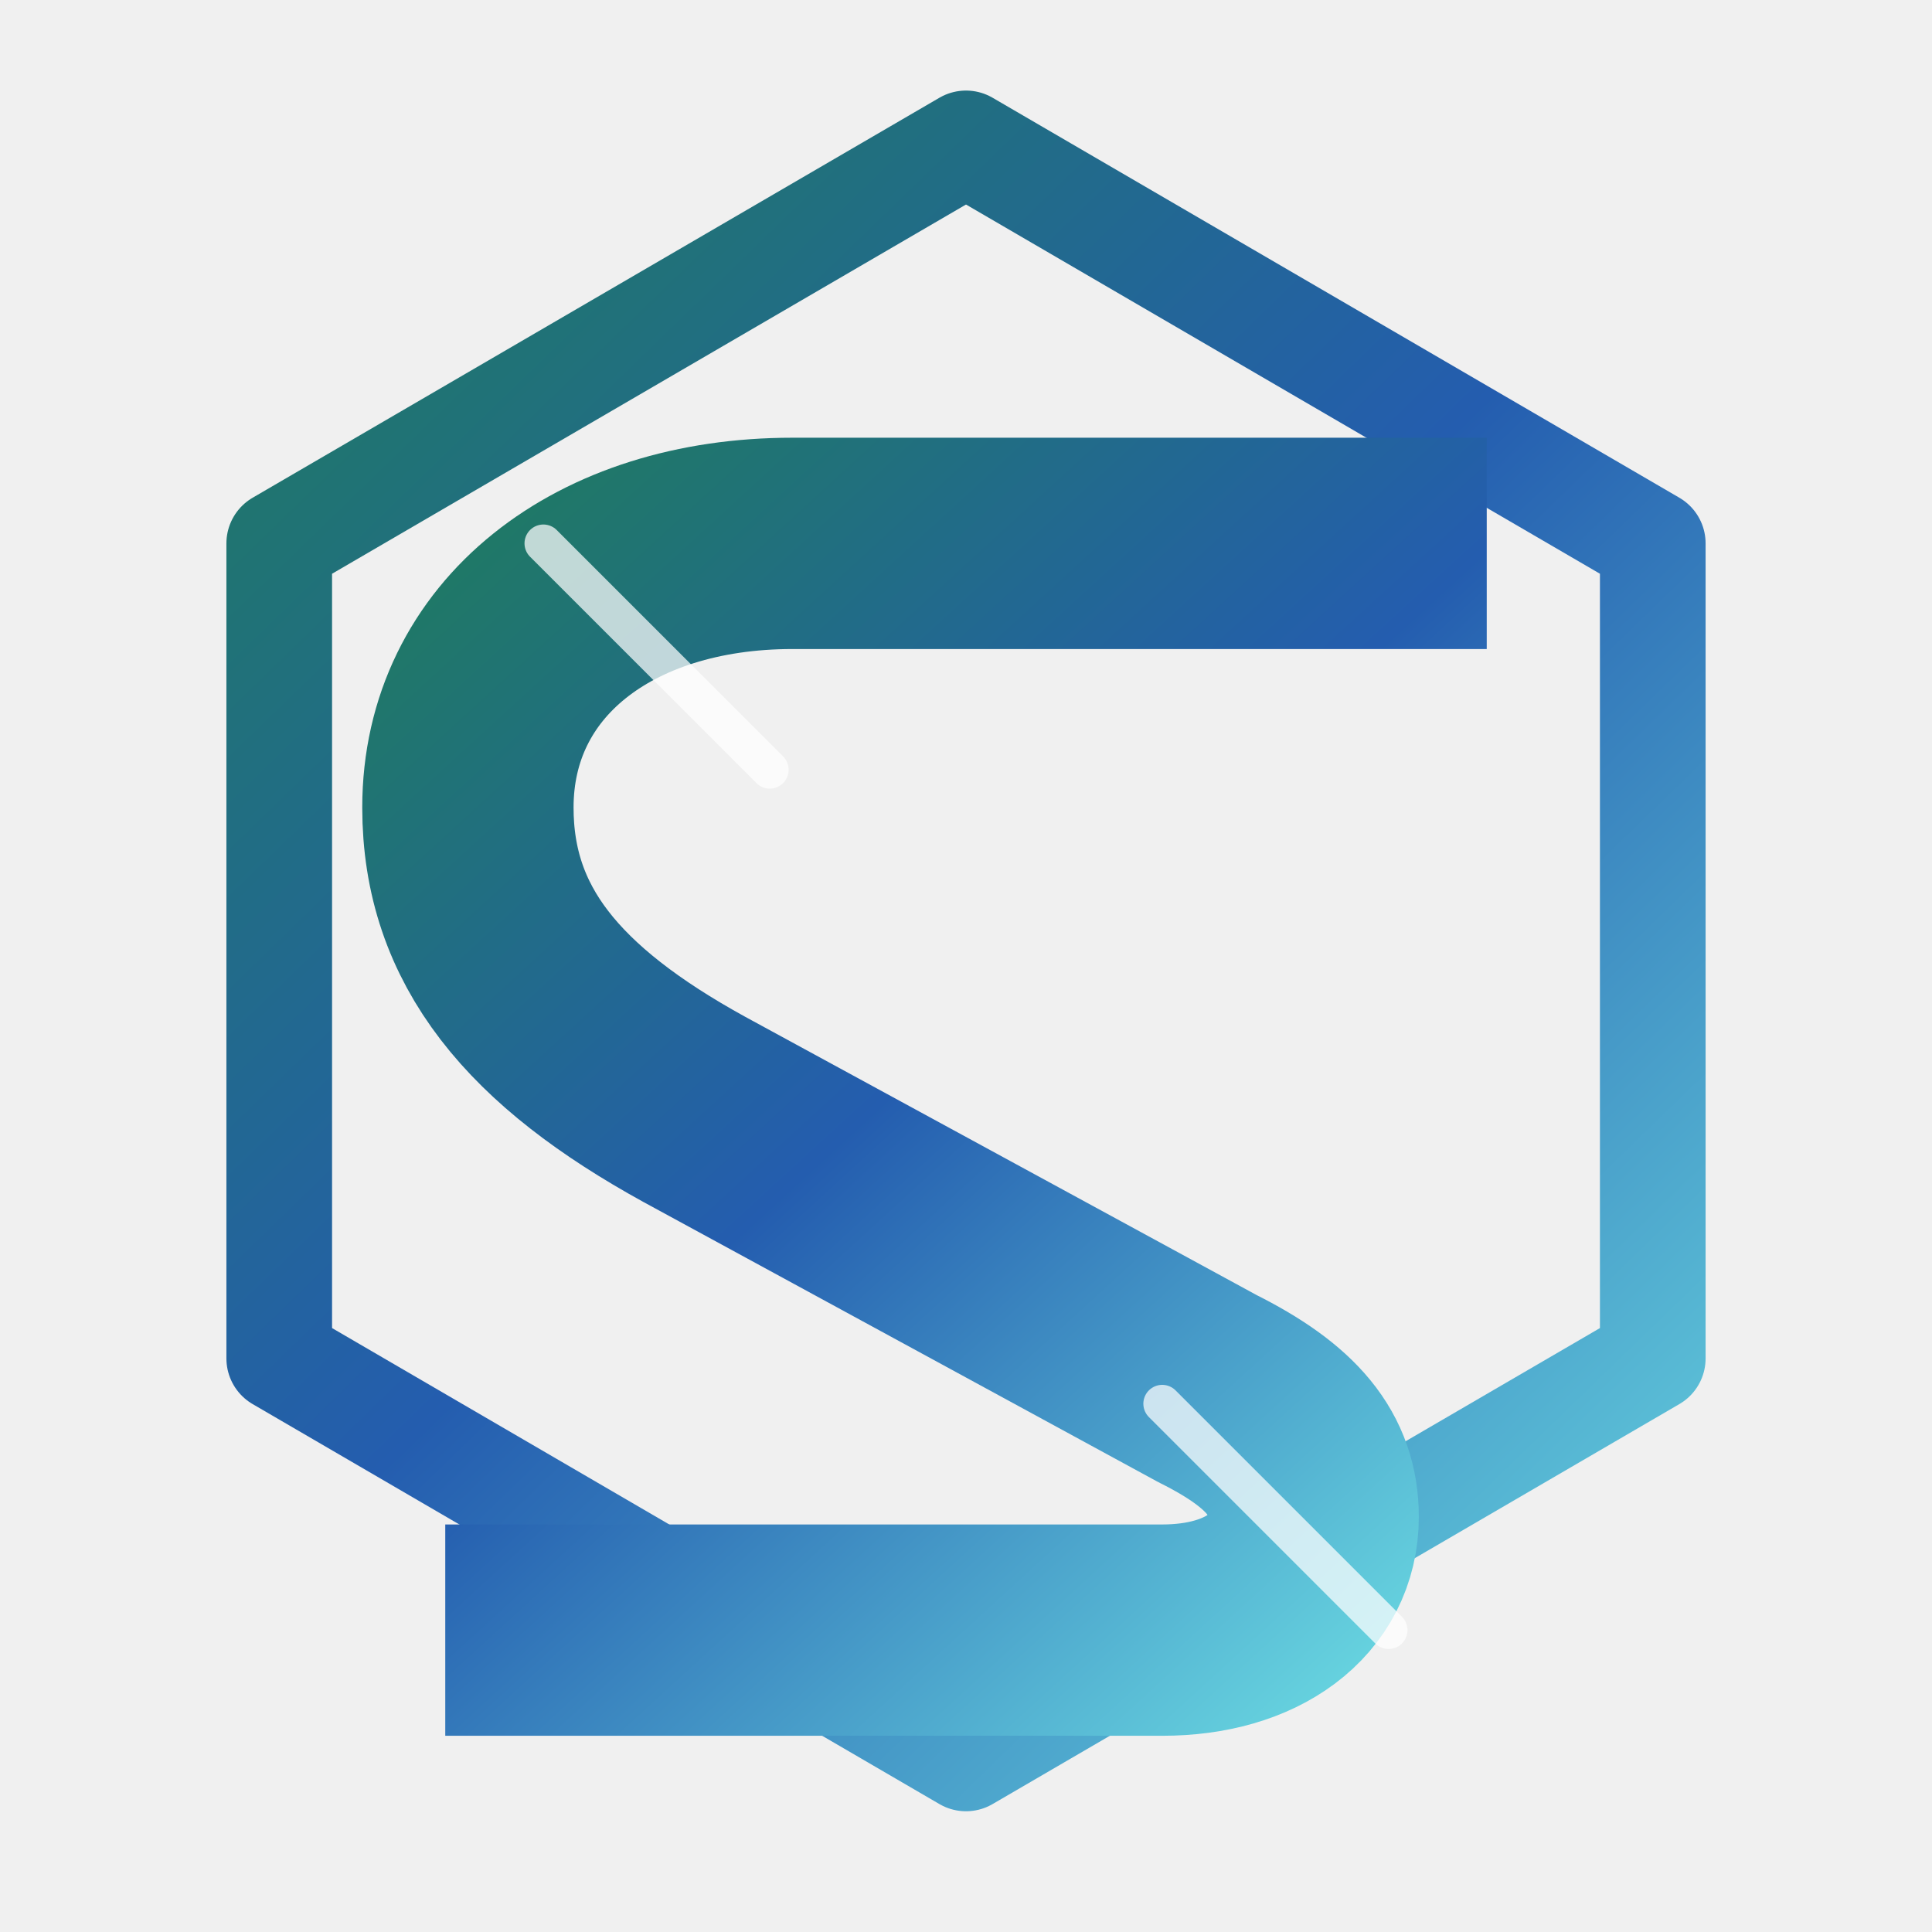
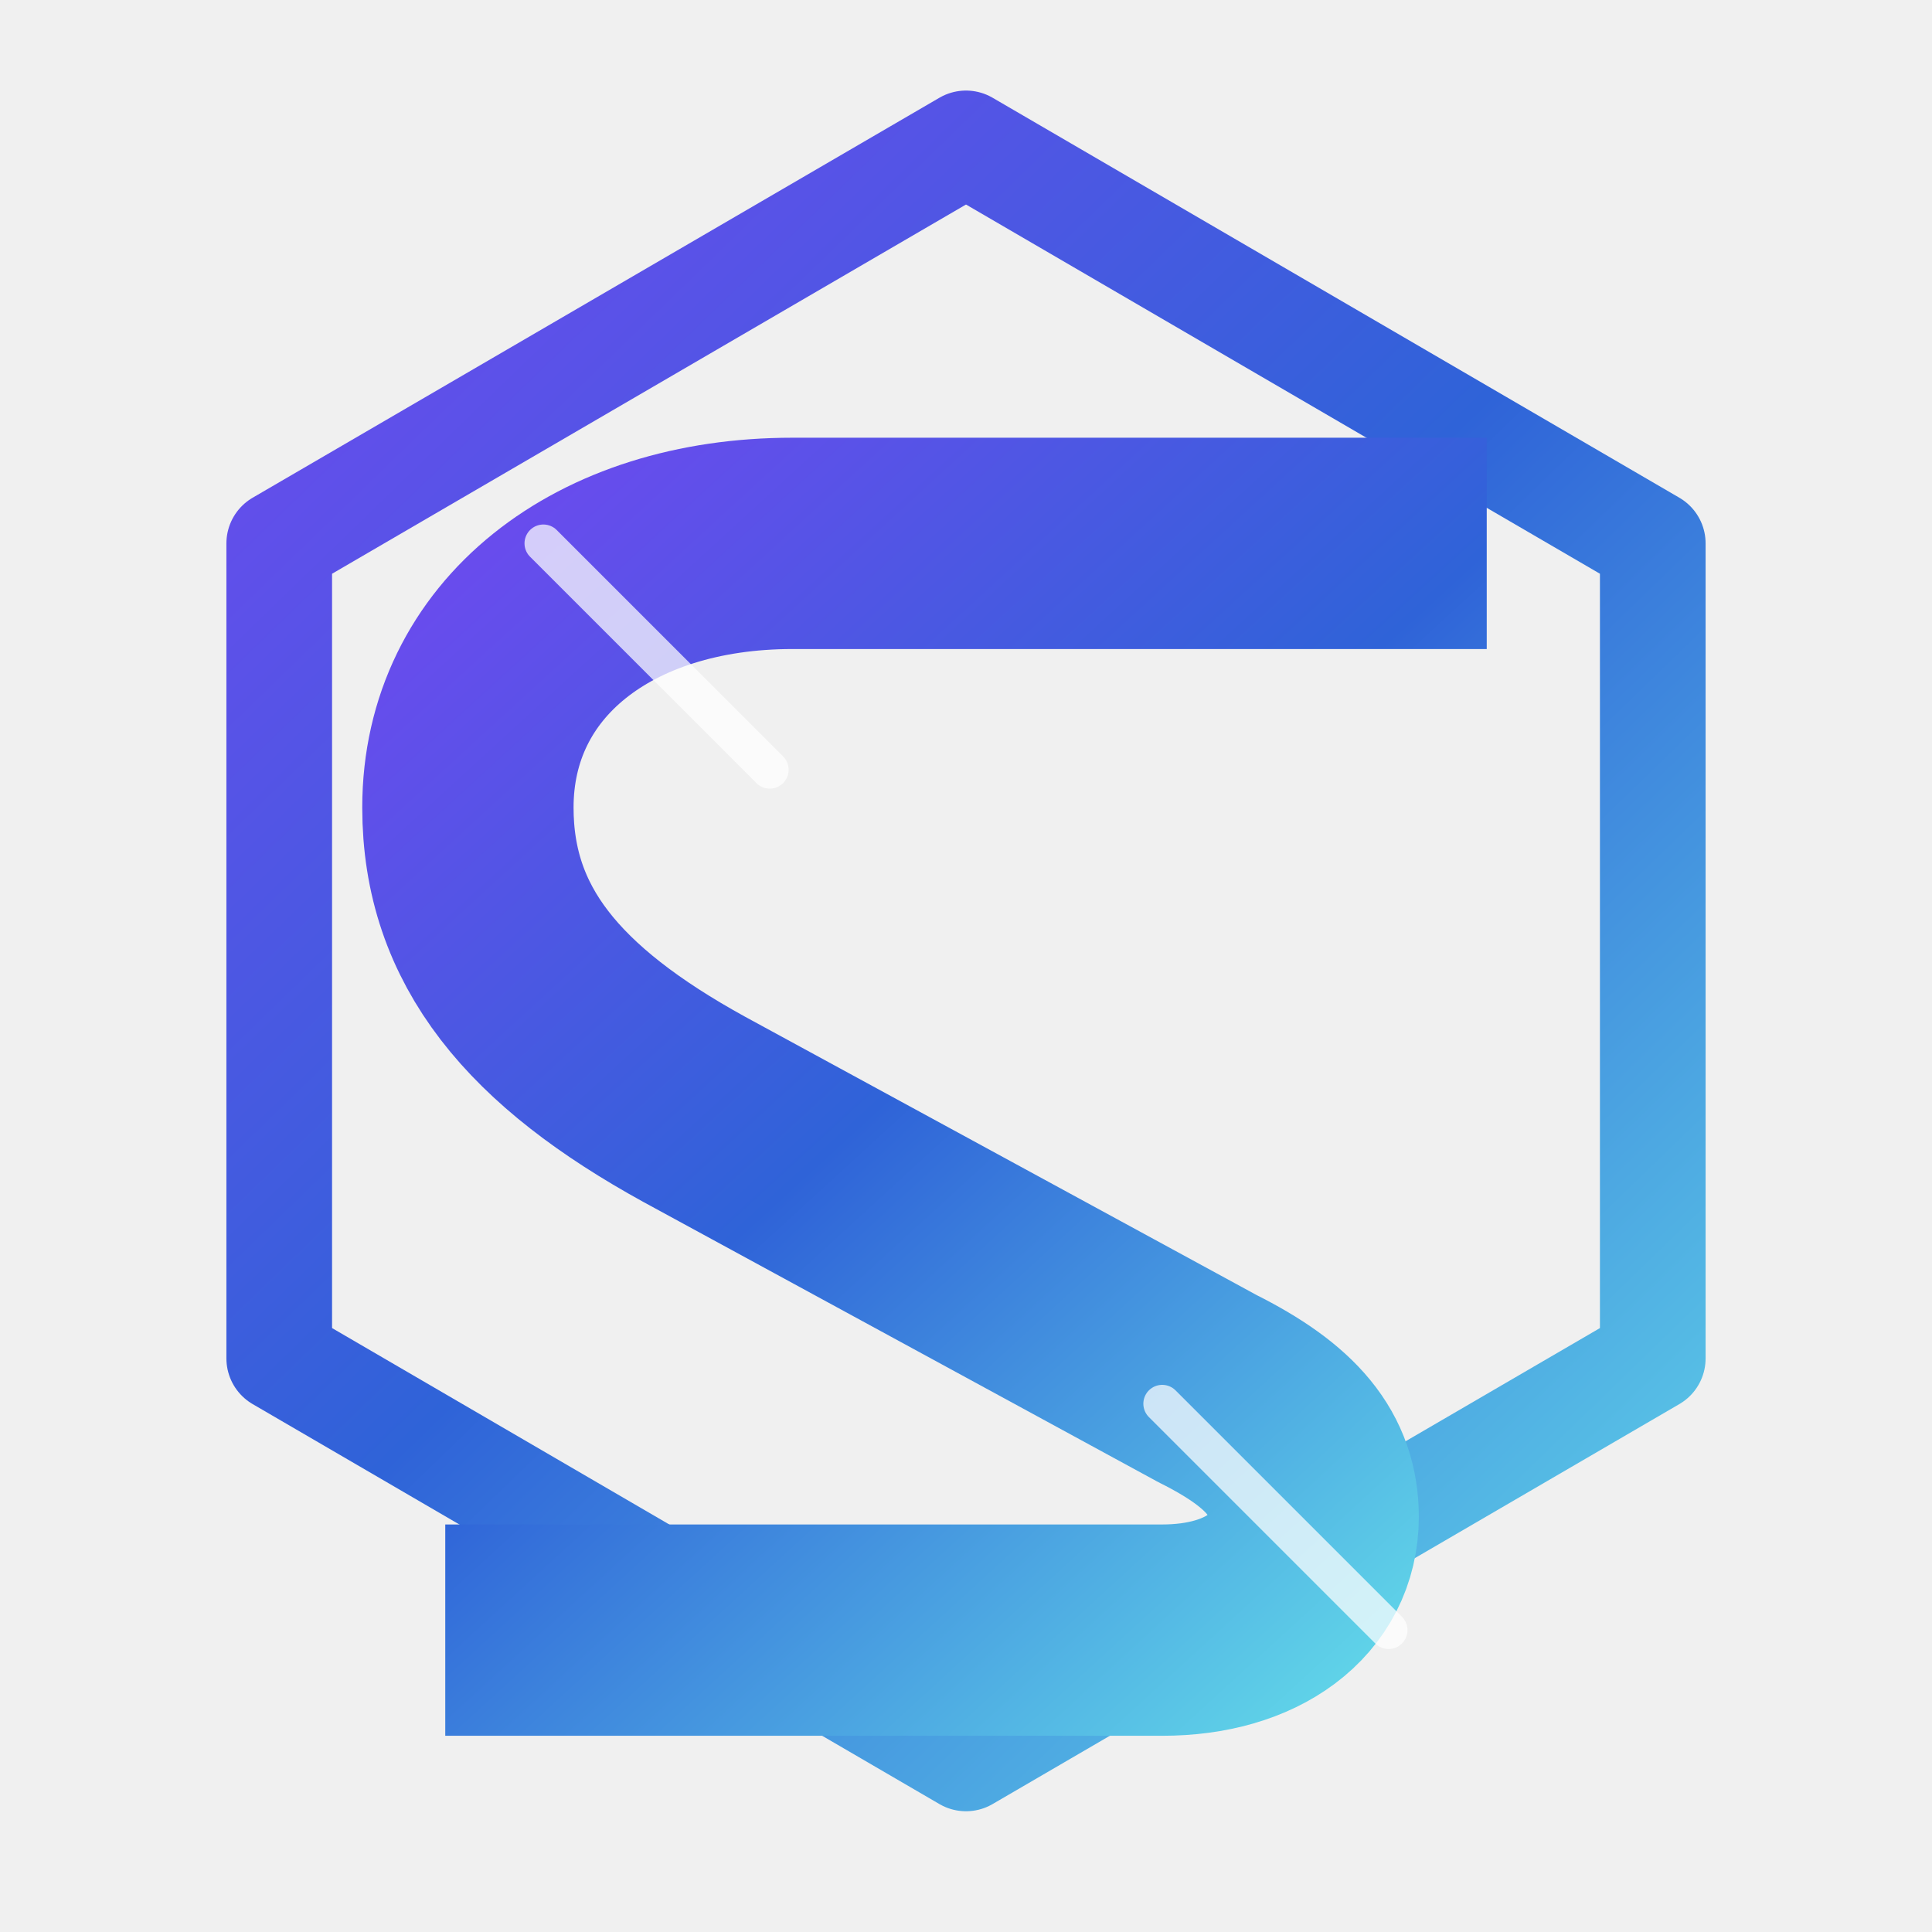
<svg xmlns="http://www.w3.org/2000/svg" viewBox="0 0 256 256" role="img" aria-labelledby="title desc">
  <defs>
    <linearGradient id="frame" x1="34" y1="32" x2="220" y2="224" gradientUnits="userSpaceOnUse">
-       <stop stop-color="#1F7A62" />
-       <stop offset=".48" stop-color="#245DAF" />
-       <stop offset="1" stop-color="#65D1DE" />
+       <stop stop-color="#6D4AEF" />
+       <stop offset=".48" stop-color="#2F63D8" />
+       <stop offset="1" stop-color="#5FD2E8" />
    </linearGradient>
    <linearGradient id="ribbon" x1="63" y1="64" x2="194" y2="207" gradientUnits="userSpaceOnUse">
-       <stop stop-color="#1F7A62" />
-       <stop offset=".5" stop-color="#245DAF" />
-       <stop offset="1" stop-color="#65D1DE" />
+       <stop stop-color="#6D4AEF" />
+       <stop offset=".5" stop-color="#2F63D8" />
+       <stop offset="1" stop-color="#5FD2E8" />
    </linearGradient>
  </defs>
  <path d="M128 19 219 72v108l-91 53-91-53V72z" fill="none" stroke="url(#frame)" stroke-width="14" stroke-linejoin="round" />
  <path d="M183 72h-78c-25 0-43 14-43 35 0 17 10 29 30 40l68 37c10 5 14 10 14 17 0 9-8 15-20 15H73" fill="none" stroke="url(#ribbon)" stroke-width="28" stroke-linecap="square" stroke-linejoin="round" />
  <path d="m72 72 30 30M184 216l-30-30" fill="none" stroke="#FFFFFF" stroke-opacity=".72" stroke-width="5" stroke-linecap="round" />
</svg>
